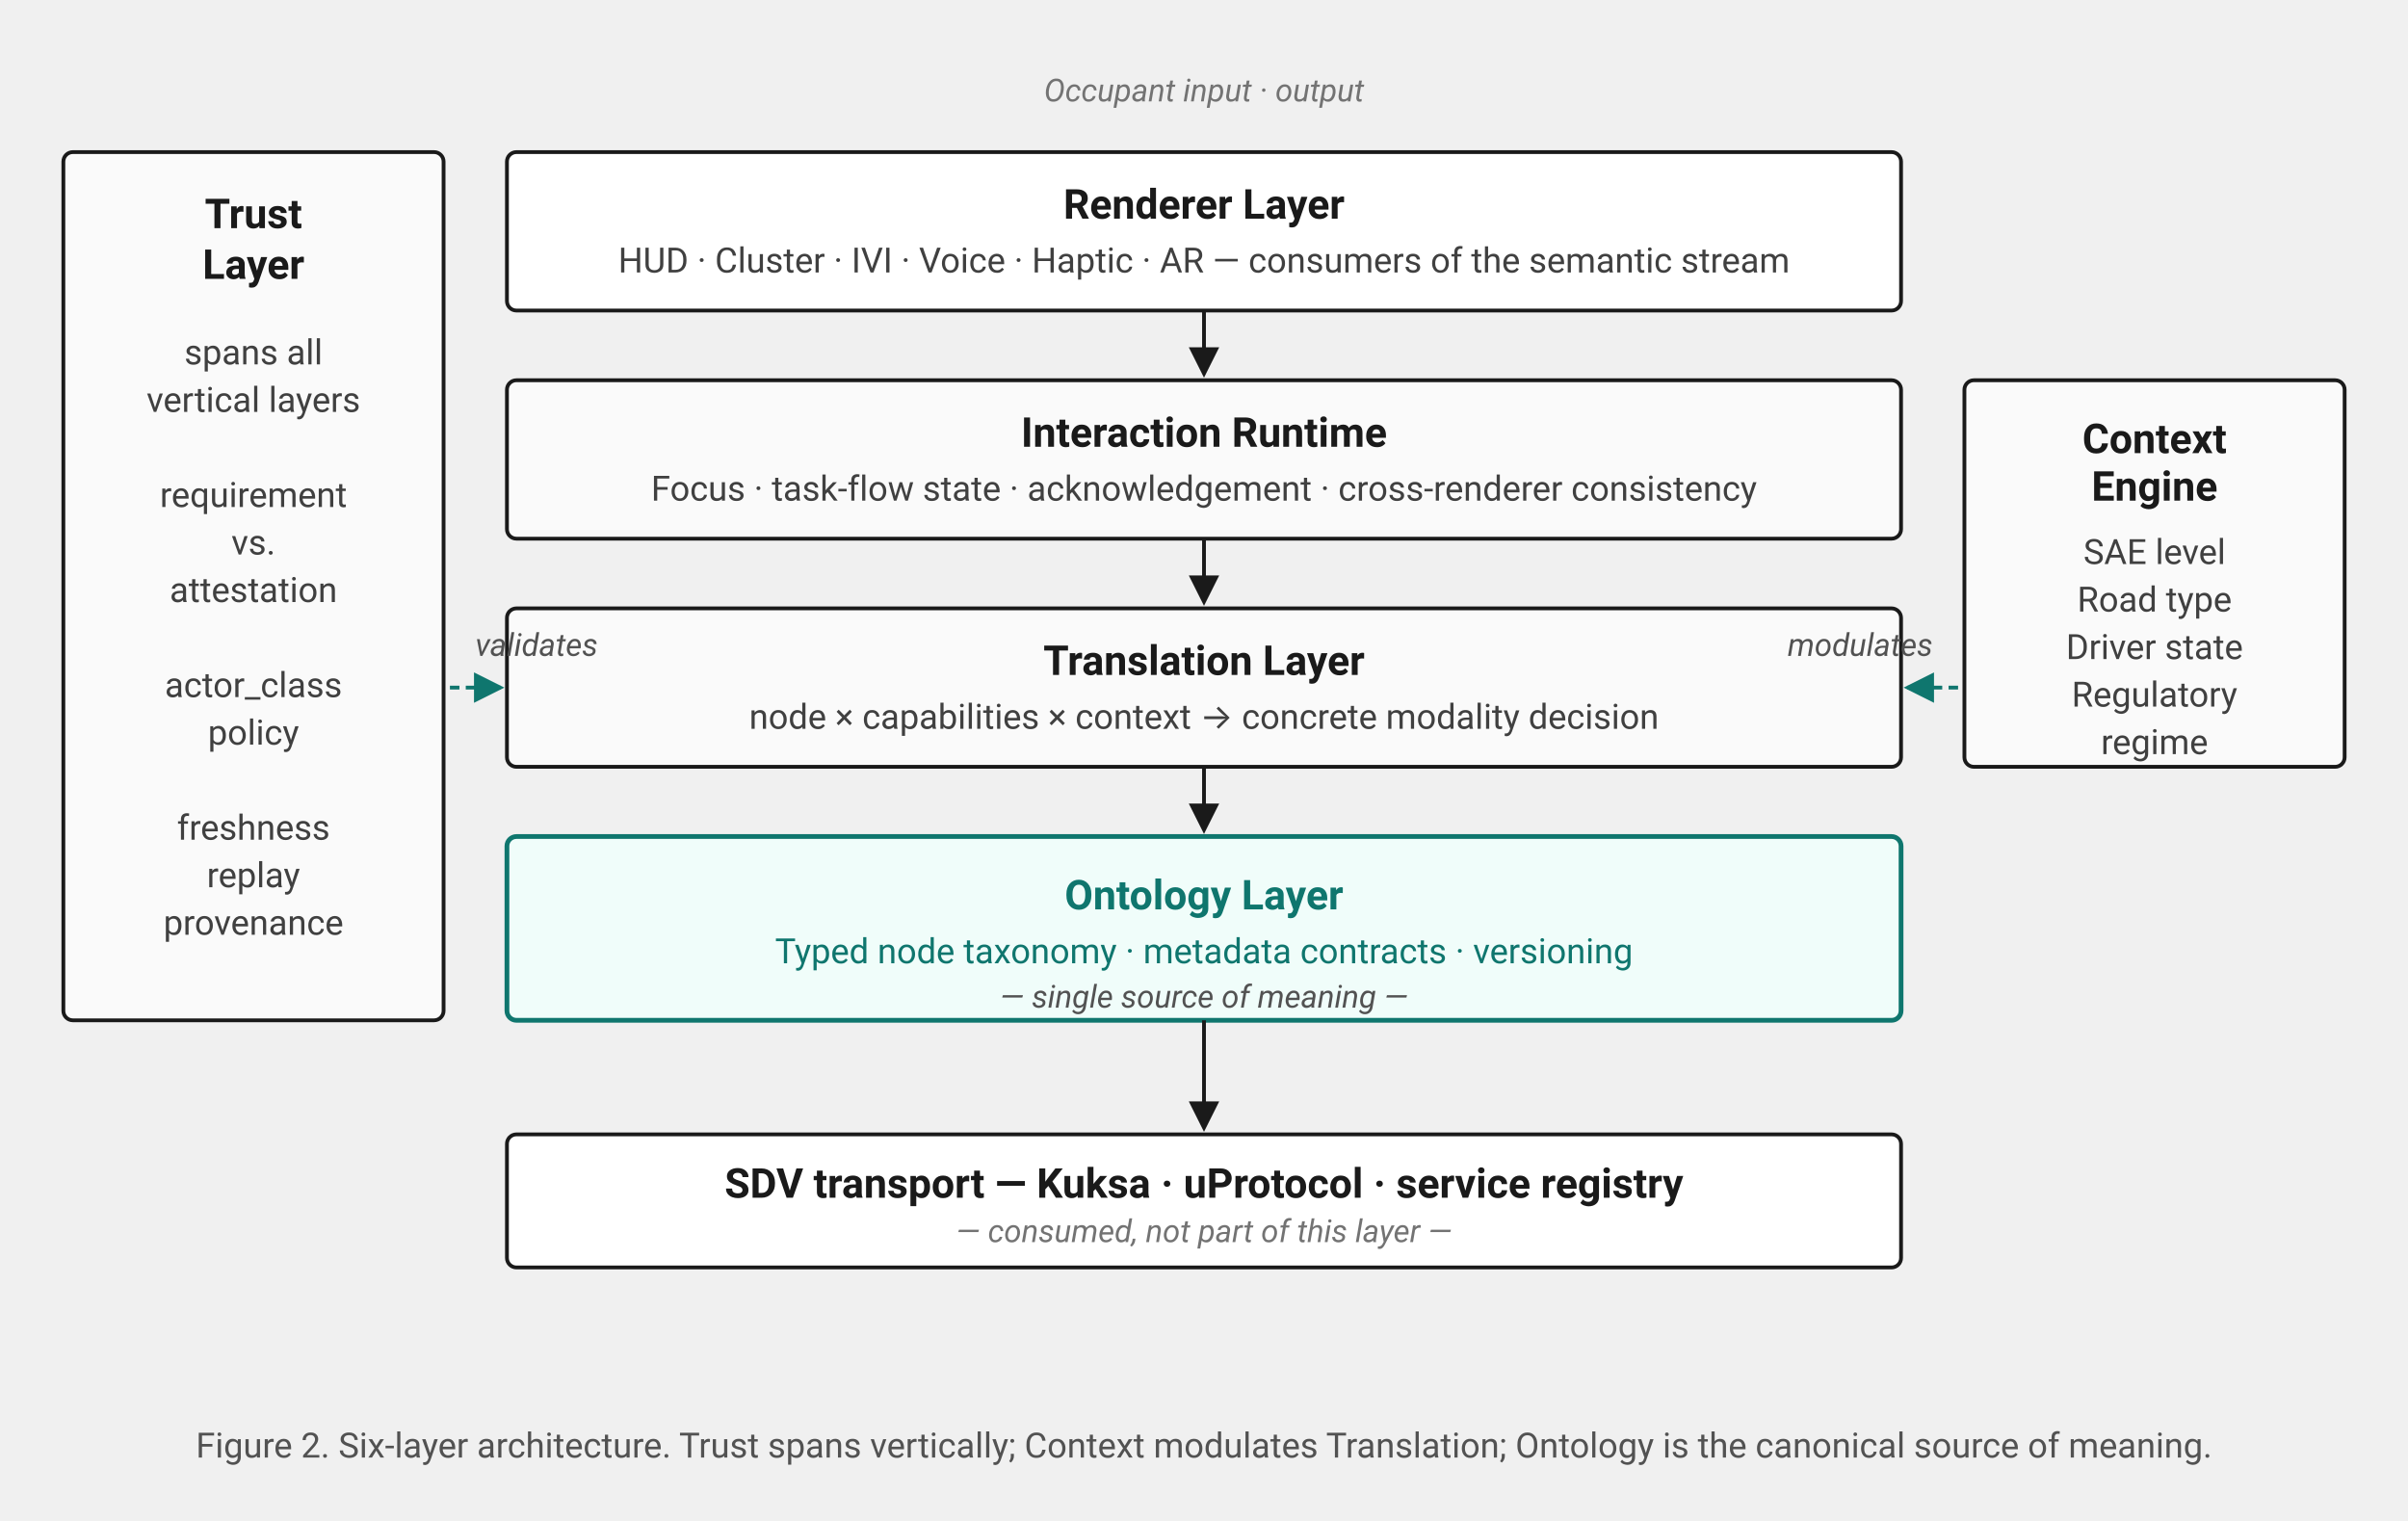
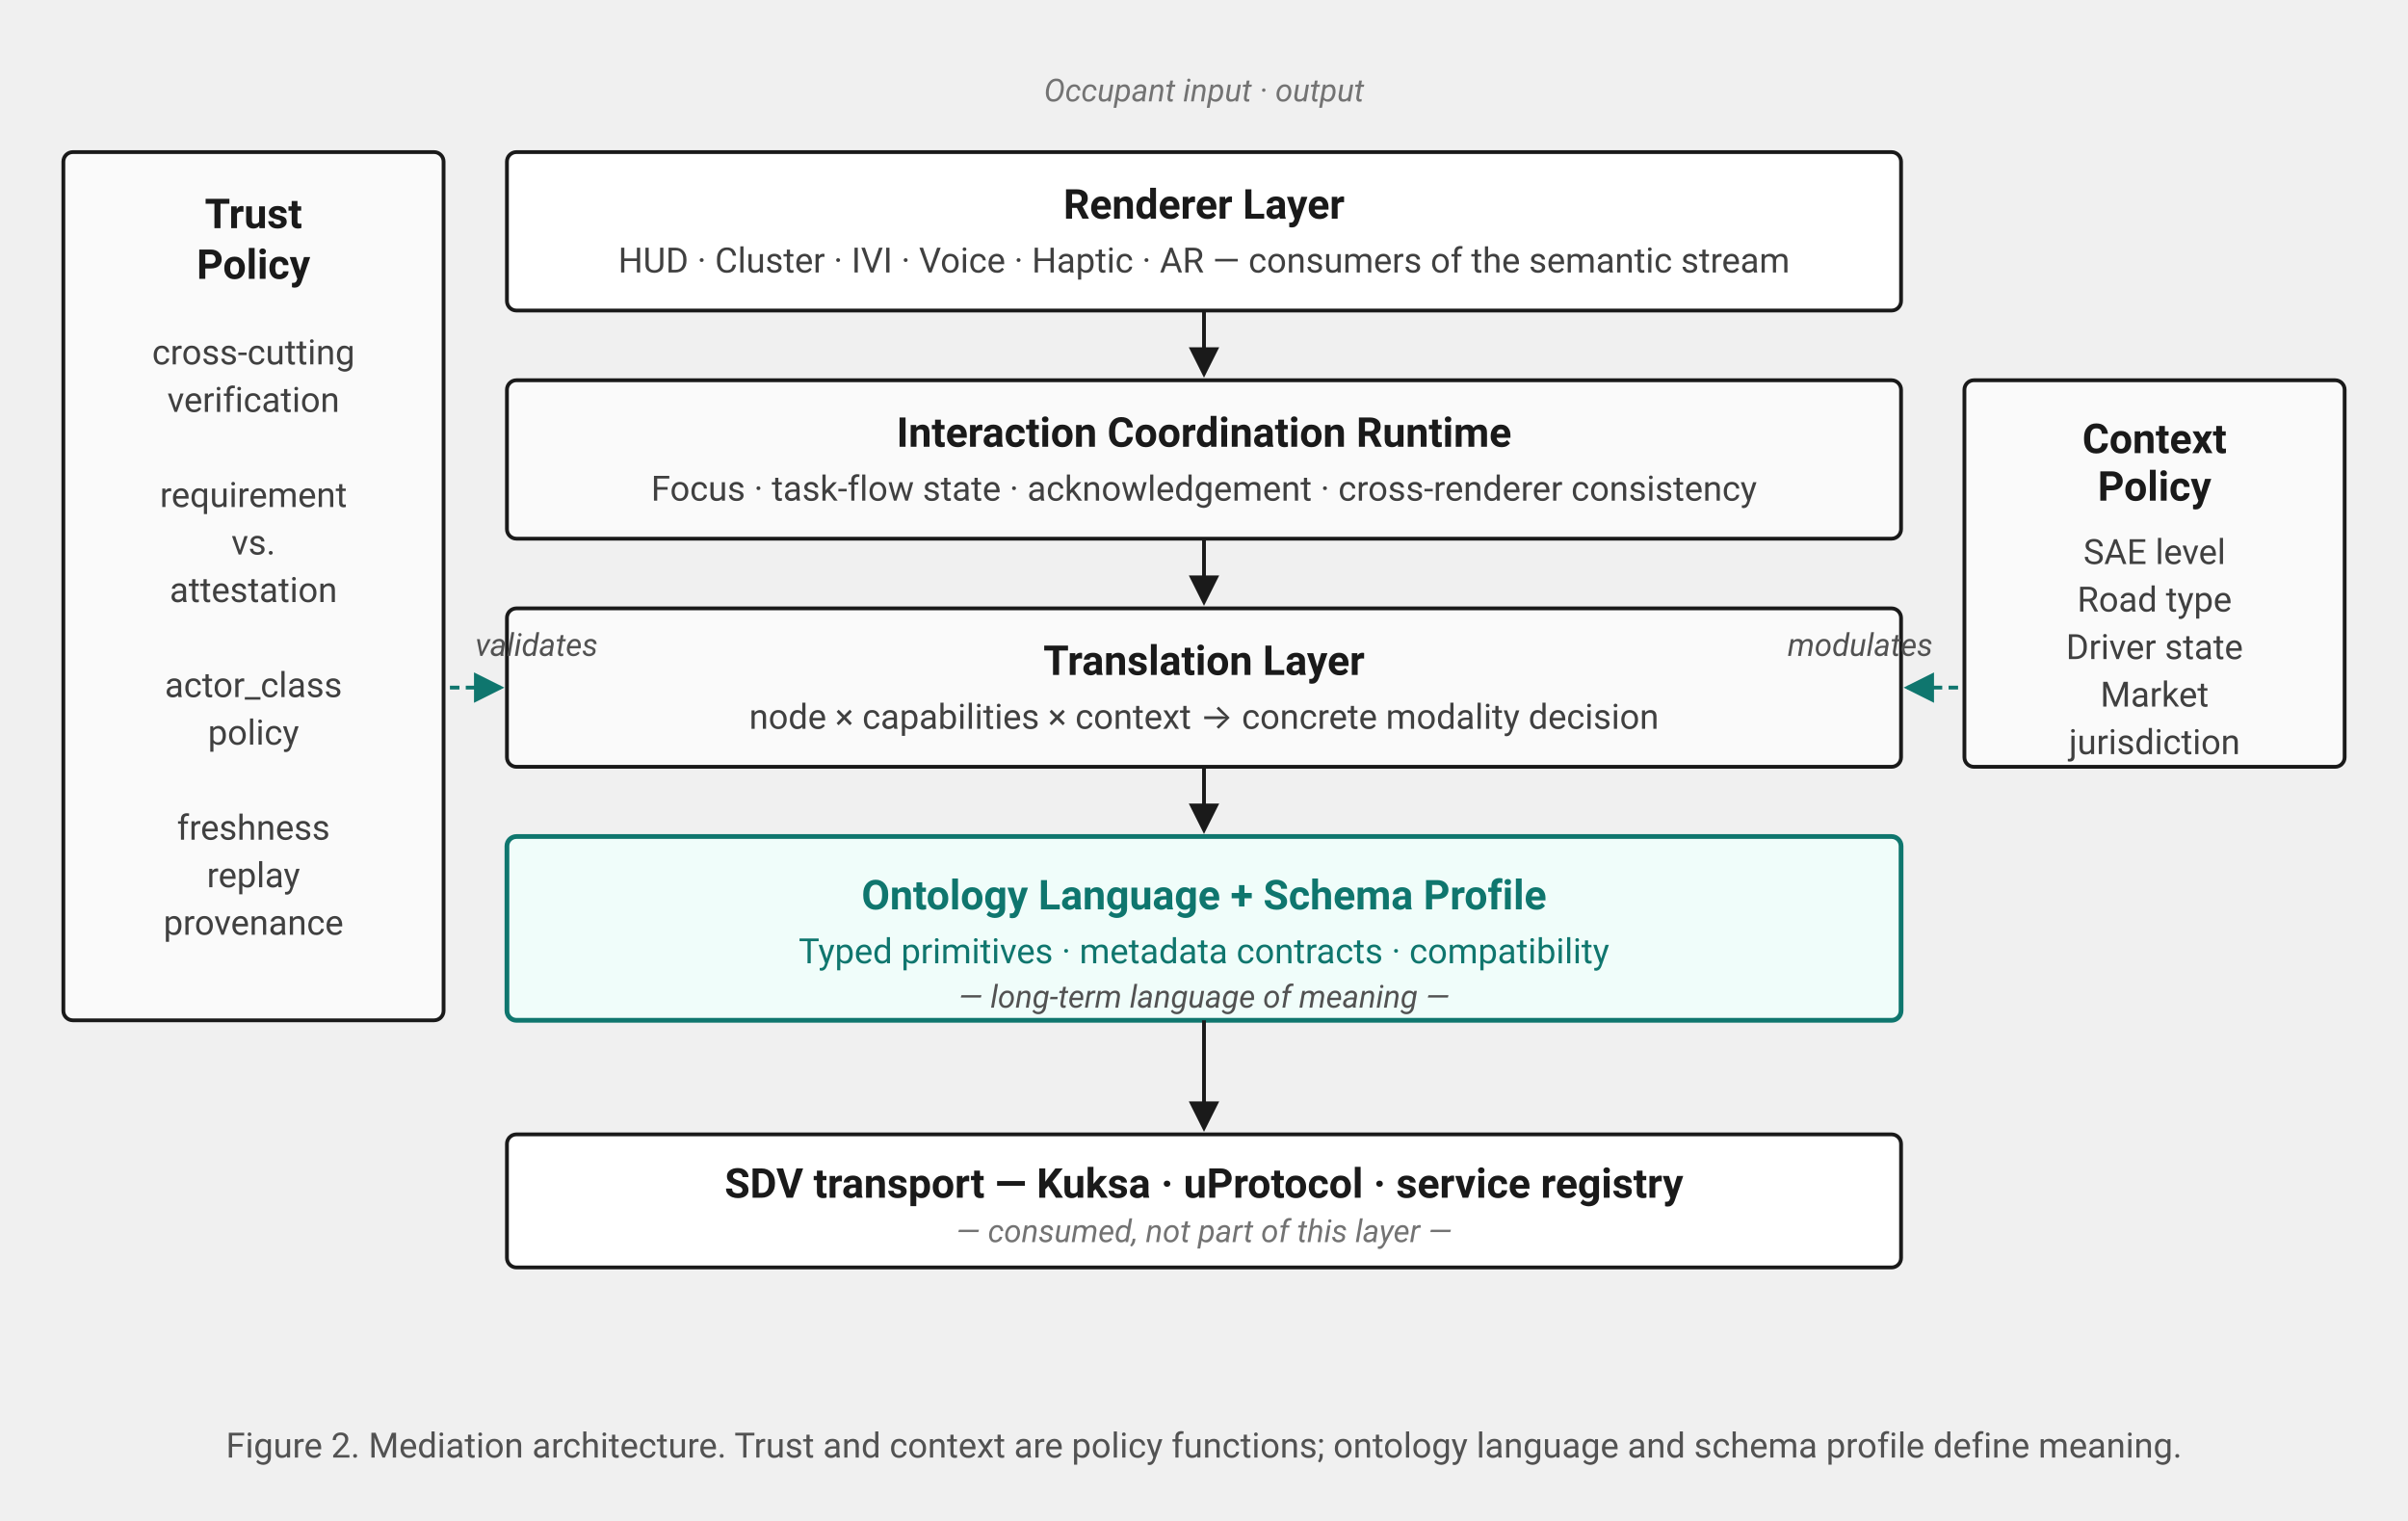
<svg xmlns="http://www.w3.org/2000/svg" viewBox="0 0 760 480" font-family="ui-sans-serif, -apple-system, 'Segoe UI', Roboto, sans-serif" role="img" aria-labelledby="title desc">
  <style>
    .box { fill: #ffffff; stroke: #1a1a1a; stroke-width: 1.2; }
    .box-light { fill: #fafafa; stroke: #1a1a1a; stroke-width: 1.2; }
    .span-box { fill: #f0fdfa; stroke: #0f766e; stroke-width: 1.5; }
    .label { font-size: 13px; font-weight: 600; fill: #1a1a1a; }
    .label-accent { font-size: 13px; font-weight: 700; fill: #0f766e; }
    .desc { font-size: 11px; fill: #404040; }
    .desc-accent { font-size: 11px; fill: #0f766e; }
    .annot { font-size: 10px; fill: #525252; font-style: italic; }
    .arrow { fill: none; stroke: #1a1a1a; stroke-width: 1.2; }
    .arrow-accent { fill: none; stroke: #0f766e; stroke-width: 1.2; stroke-dasharray: 3 2; }
    .figcap { font-size: 11px; fill: #525252; }
    .external { font-size: 10px; fill: #737373; font-style: italic; }
  </style>
  <defs>
    <marker id="arrowhead" markerWidth="8" markerHeight="8" refX="7" refY="4" orient="auto">
      <path d="M0,0 L8,4 L0,8 z" fill="#1a1a1a" />
    </marker>
    <marker id="arrowhead-accent" markerWidth="8" markerHeight="8" refX="7" refY="4" orient="auto">
      <path d="M0,0 L8,4 L0,8 z" fill="#0f766e" />
    </marker>
  </defs>
  <text x="380" y="32" text-anchor="middle" class="external">Occupant input · output</text>
  <rect x="160" y="48" width="440" height="50" class="box" rx="3" />
  <text x="380" y="69" text-anchor="middle" class="label">Renderer Layer</text>
  <text x="380" y="86" text-anchor="middle" class="desc">HUD · Cluster · IVI · Voice · Haptic · AR — consumers of the semantic stream</text>
  <rect x="160" y="120" width="440" height="50" class="box-light" rx="3" />
-   <text x="380" y="141" text-anchor="middle" class="label">Interaction Runtime</text>
+   <text x="380" y="141" text-anchor="middle" class="label">Interaction Coordination Runtime</text>
  <text x="380" y="158" text-anchor="middle" class="desc">Focus · task-flow state · acknowledgement · cross-renderer consistency</text>
  <rect x="160" y="192" width="440" height="50" class="box-light" rx="3" />
  <text x="380" y="213" text-anchor="middle" class="label">Translation Layer</text>
  <text x="380" y="230" text-anchor="middle" class="desc">node × capabilities × context → concrete modality decision</text>
  <rect x="160" y="264" width="440" height="58" class="span-box" rx="3" />
-   <text x="380" y="287" text-anchor="middle" class="label-accent">Ontology Layer</text>
-   <text x="380" y="304" text-anchor="middle" class="desc-accent">Typed node taxonomy · metadata contracts · versioning</text>
-   <text x="380" y="318" text-anchor="middle" class="annot">— single source of meaning —</text>
+   <text x="380" y="287" text-anchor="middle" class="label-accent">Ontology Language + Schema Profile</text>
+   <text x="380" y="304" text-anchor="middle" class="desc-accent">Typed primitives · metadata contracts · compatibility</text>
+   <text x="380" y="318" text-anchor="middle" class="annot">— long-term language of meaning —</text>
  <rect x="620" y="120" width="120" height="122" class="box-light" rx="3" />
  <text x="680" y="143" text-anchor="middle" class="label">Context</text>
-   <text x="680" y="158" text-anchor="middle" class="label">Engine</text>
+   <text x="680" y="158" text-anchor="middle" class="label">Policy</text>
  <text x="680" y="178" text-anchor="middle" class="desc">SAE level</text>
  <text x="680" y="193" text-anchor="middle" class="desc">Road type</text>
  <text x="680" y="208" text-anchor="middle" class="desc">Driver state</text>
-   <text x="680" y="223" text-anchor="middle" class="desc">Regulatory</text>
-   <text x="680" y="238" text-anchor="middle" class="desc">regime</text>
+   <text x="680" y="223" text-anchor="middle" class="desc">Market</text>
+   <text x="680" y="238" text-anchor="middle" class="desc">jurisdiction</text>
  <rect x="20" y="48" width="120" height="274" class="box-light" rx="3" />
  <text x="80" y="72" text-anchor="middle" class="label">Trust</text>
-   <text x="80" y="88" text-anchor="middle" class="label">Layer</text>
-   <text x="80" y="115" text-anchor="middle" class="desc">spans all</text>
-   <text x="80" y="130" text-anchor="middle" class="desc">vertical layers</text>
+   <text x="80" y="88" text-anchor="middle" class="label">Policy</text>
+   <text x="80" y="115" text-anchor="middle" class="desc">cross-cutting</text>
+   <text x="80" y="130" text-anchor="middle" class="desc">verification</text>
  <text x="80" y="160" text-anchor="middle" class="desc">requirement</text>
  <text x="80" y="175" text-anchor="middle" class="desc">vs.</text>
  <text x="80" y="190" text-anchor="middle" class="desc">attestation</text>
  <text x="80" y="220" text-anchor="middle" class="desc">actor_class</text>
  <text x="80" y="235" text-anchor="middle" class="desc">policy</text>
  <text x="80" y="265" text-anchor="middle" class="desc">freshness</text>
  <text x="80" y="280" text-anchor="middle" class="desc">replay</text>
  <text x="80" y="295" text-anchor="middle" class="desc">provenance</text>
  <rect x="160" y="358" width="440" height="42" class="box" rx="3" />
  <text x="380" y="378" text-anchor="middle" class="label">SDV transport — Kuksa · uProtocol · service registry</text>
  <text x="380" y="392" text-anchor="middle" class="external">— consumed, not part of this layer —</text>
  <line x1="380" y1="170" x2="380" y2="190" class="arrow" marker-end="url(#arrowhead)" />
  <line x1="380" y1="242" x2="380" y2="262" class="arrow" marker-end="url(#arrowhead)" />
  <line x1="380" y1="98" x2="380" y2="118" class="arrow" marker-end="url(#arrowhead)" />
  <line x1="380" y1="322" x2="380" y2="356" class="arrow" marker-end="url(#arrowhead)" />
  <line x1="618" y1="217" x2="602" y2="217" class="arrow-accent" marker-end="url(#arrowhead-accent)" />
  <text x="610" y="207" text-anchor="end" class="annot">modulates</text>
  <line x1="142" y1="217" x2="158" y2="217" class="arrow-accent" marker-end="url(#arrowhead-accent)" />
  <text x="150" y="207" text-anchor="start" class="annot">validates</text>
-   <text x="380" y="460" text-anchor="middle" class="figcap">Figure 2. Six-layer architecture. Trust spans vertically; Context modulates Translation; Ontology is the canonical source of meaning.</text>
+   <text x="380" y="460" text-anchor="middle" class="figcap">Figure 2. Mediation architecture. Trust and context are policy functions; ontology language and schema profile define meaning.</text>
</svg>
